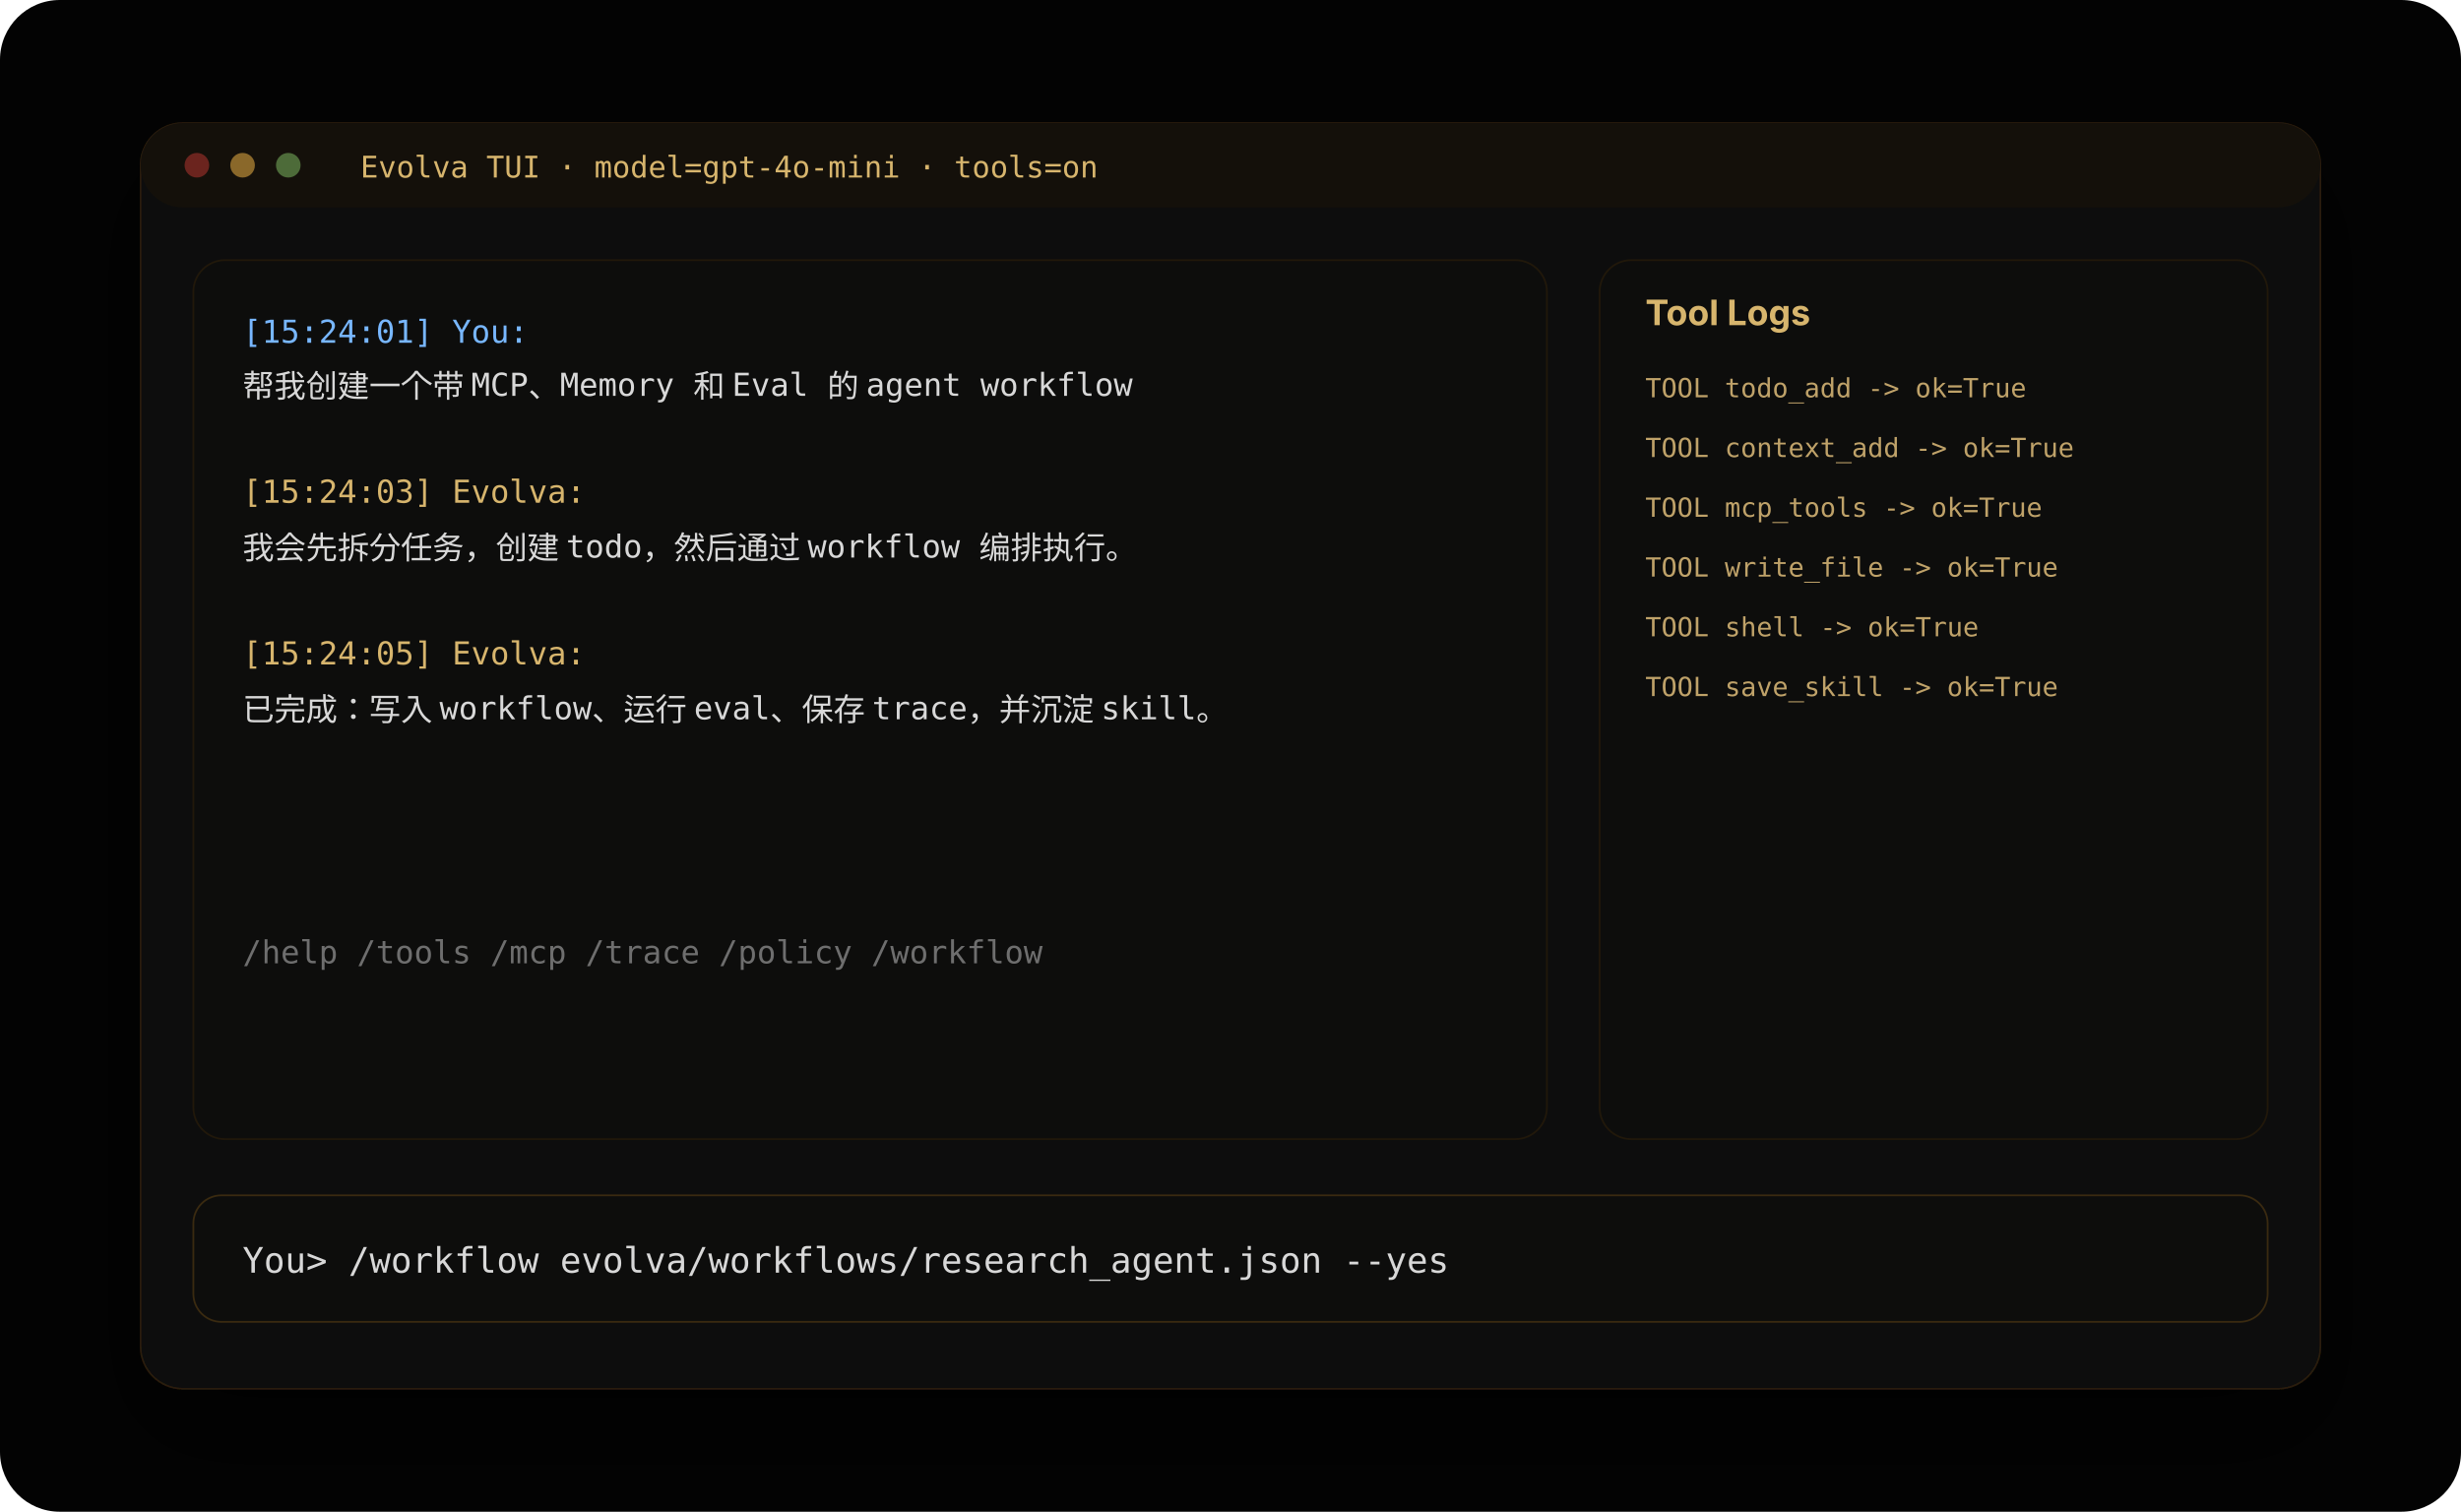
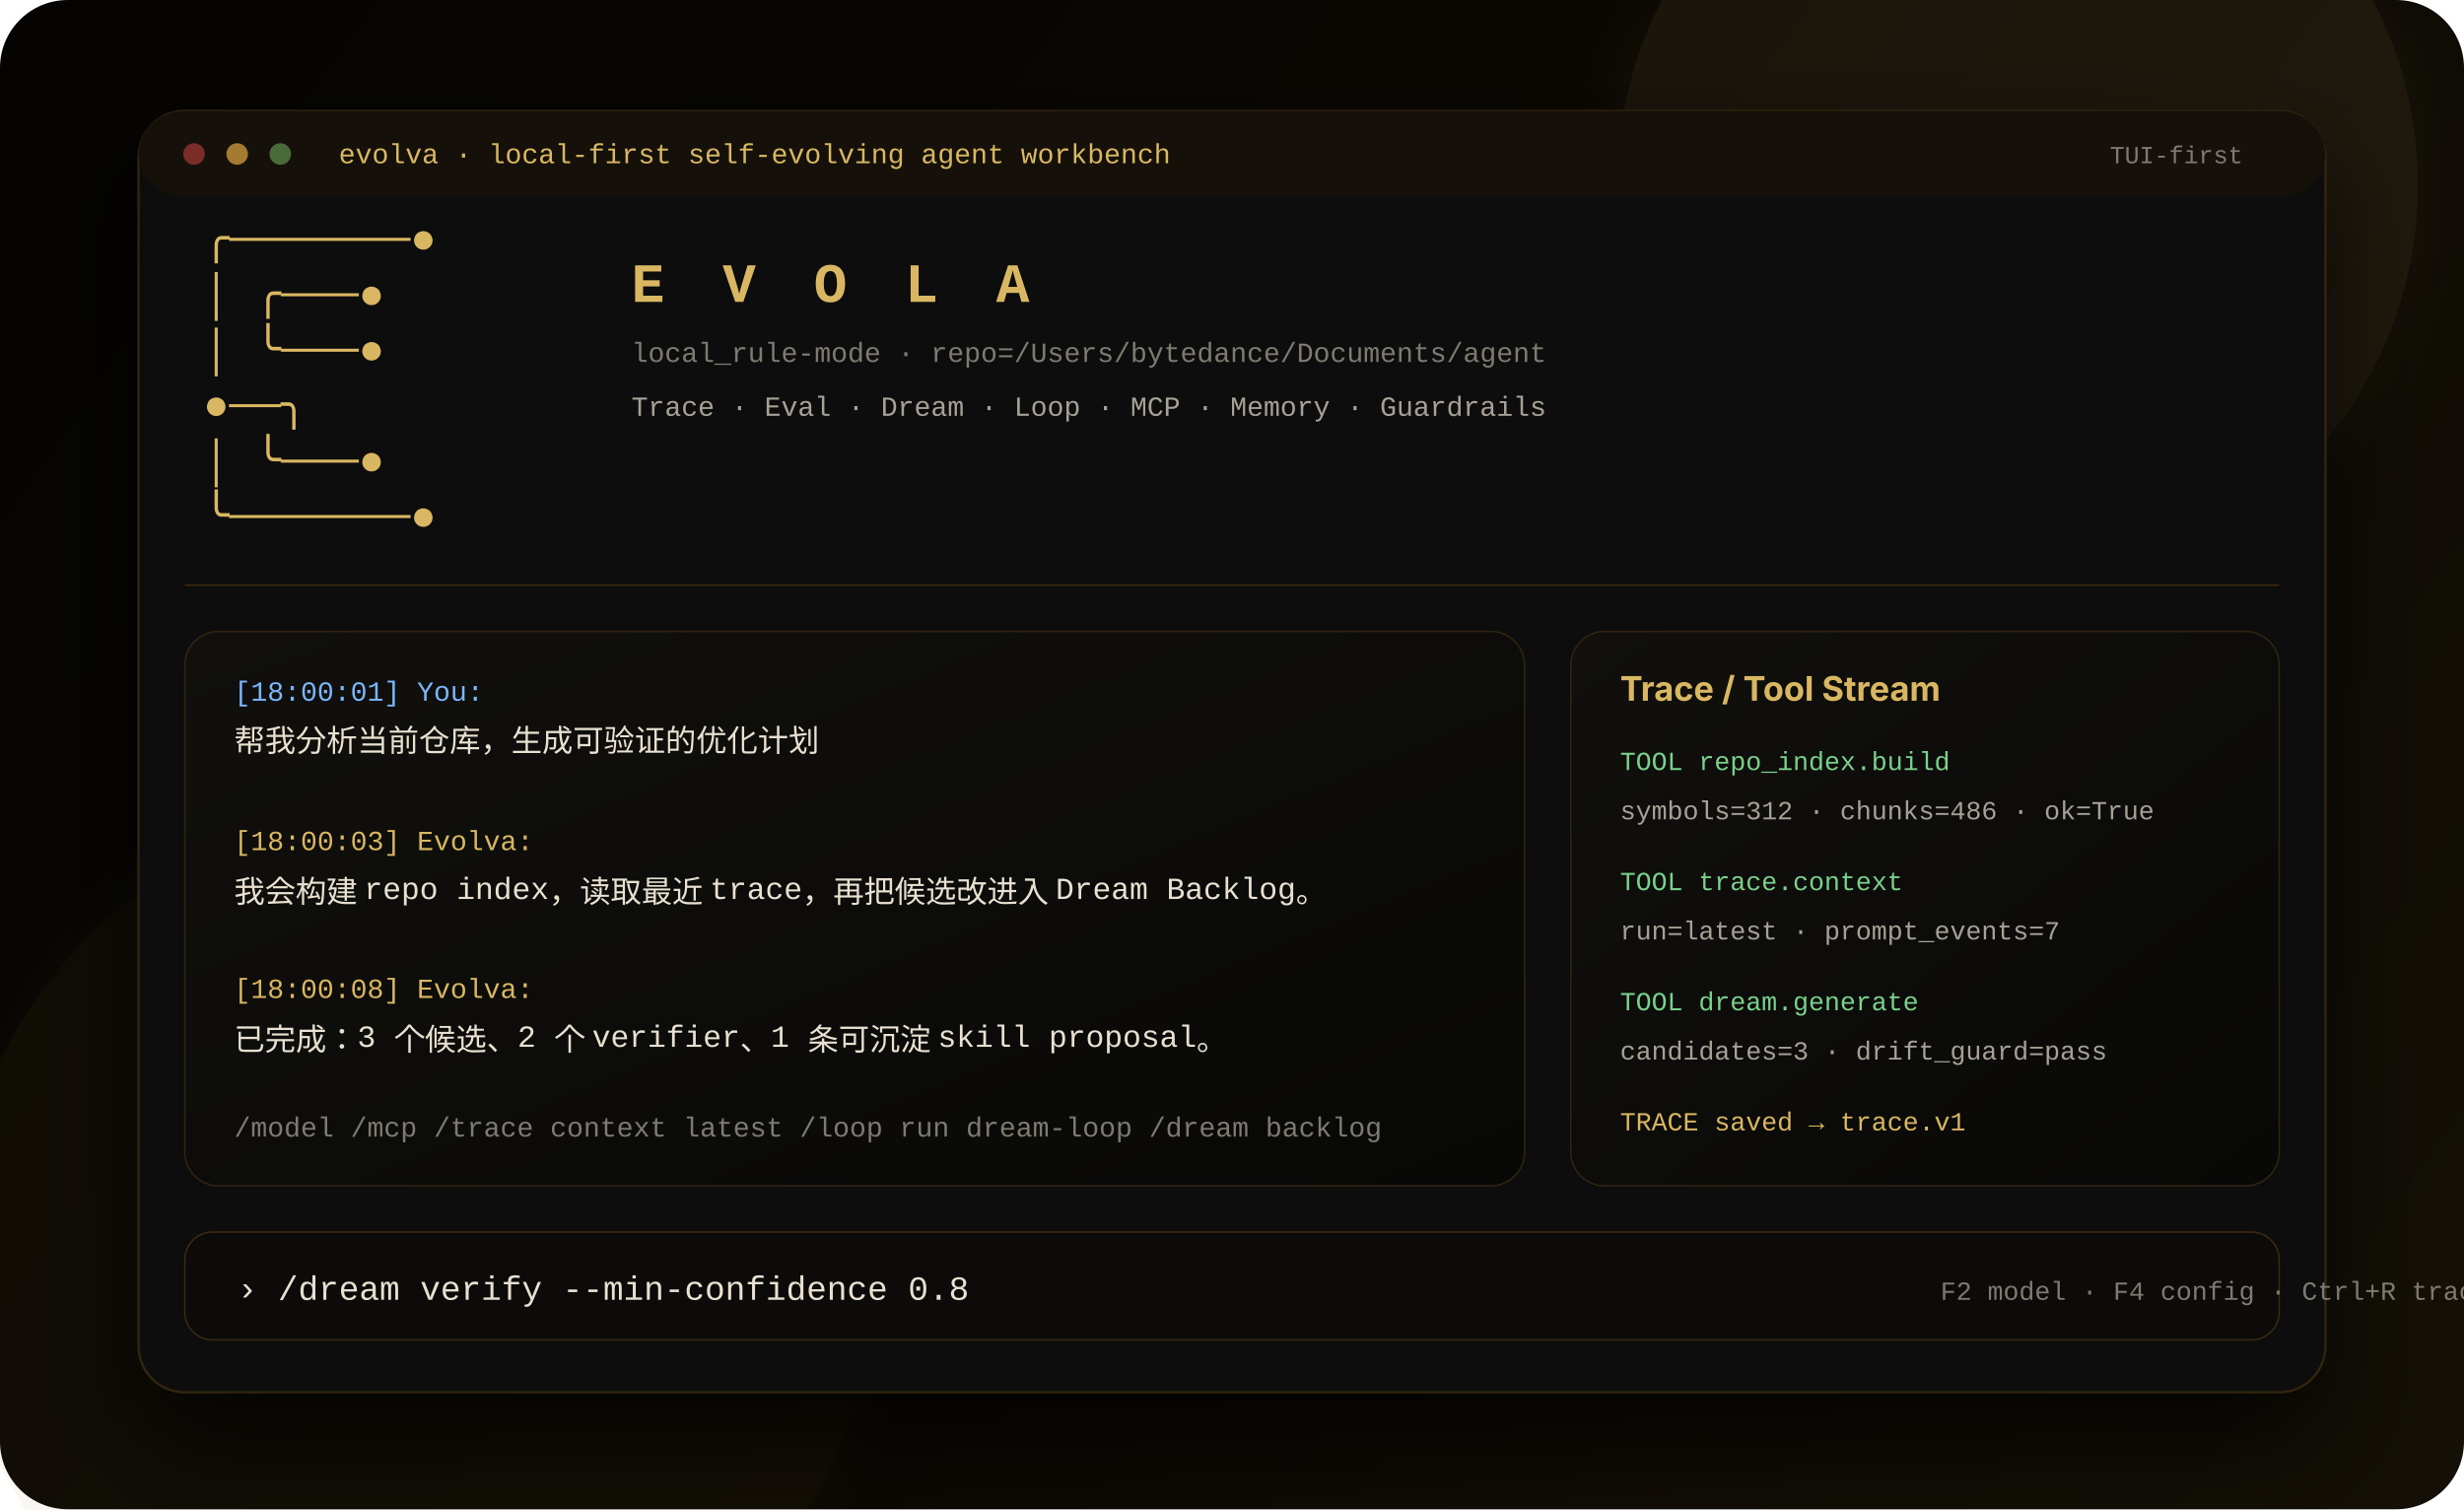
- <svg xmlns="http://www.w3.org/2000/svg" width="1400" height="860" viewBox="0 0 1400 860" fill="none" role="img" aria-label="Evolva TUI mockup">
+ <svg xmlns="http://www.w3.org/2000/svg" width="1600" height="980" viewBox="0 0 1600 980" fill="none" role="img" aria-label="Evolva TUI Workbench preview">
  <defs>
-     <linearGradient id="bg" x1="0" y1="0" x2="1400" y2="860">
-       <stop stop-color="#030303" />
-       <stop offset="1" stop-color="#0A0804" />
+     <linearGradient id="page" x1="120" y1="0" x2="1480" y2="980" gradientUnits="userSpaceOnUse">
+       <stop stop-color="#050402" />
+       <stop offset="0.48" stop-color="#0B0803" />
+       <stop offset="1" stop-color="#141007" />
    </linearGradient>
-     <filter id="s">
-       <feDropShadow dx="0" dy="25" stdDeviation="28" flood-color="#000" flood-opacity="0.65" />
+     <linearGradient id="panel" x1="0" y1="0" x2="1" y2="1">
+       <stop stop-color="#11100D" />
+       <stop offset="1" stop-color="#080807" />
+     </linearGradient>
+     <linearGradient id="gold" x1="0" y1="0" x2="1" y2="1">
+       <stop stop-color="#FFF0B3" />
+       <stop offset="0.45" stop-color="#D9B762" />
+       <stop offset="1" stop-color="#9F7A30" />
+     </linearGradient>
+     <filter id="shadow" x="-20%" y="-20%" width="140%" height="140%">
+       <feDropShadow dx="0" dy="34" stdDeviation="34" flood-color="#000000" flood-opacity="0.72" />
    </filter>
+     <filter id="softGlow" x="-50%" y="-50%" width="200%" height="200%">
+       <feGaussianBlur stdDeviation="18" result="blur" />
+       <feColorMatrix in="blur" type="matrix" values="1 0 0 0 0.9  0 1 0 0 0.7  0 0 1 0 0.25  0 0 0 0.45 0" />
+       <feBlend in="SourceGraphic" />
+     </filter>
+     <style>
+       .mono{font-family: ui-monospace, SFMono-Regular, Menlo, Monaco, Consolas, 'Liberation Mono', monospace;}
+       .sans{font-family: Inter, ui-sans-serif, -apple-system, BlinkMacSystemFont, 'Segoe UI', sans-serif;}
+       .dim{fill:#7E7A70}.muted{fill:#A7A096}.text{fill:#E8E0D0}.gold{fill:#D9B762}.blue{fill:#7AB7FF}.green{fill:#79D18B}.red{fill:#E07A7A}
+     </style>
  </defs>
-   <rect width="1400" height="860" rx="34" fill="url(#bg)" />
-   <rect x="80" y="70" width="1240" height="720" rx="24" fill="#090909" stroke="#2A1F0D" filter="url(#s)" />
-   <rect x="80" y="70" width="1240" height="48" rx="24" fill="#14100A" />
-   <circle cx="112" cy="94" r="7" fill="#6B241E" />
-   <circle cx="138" cy="94" r="7" fill="#8A682A" />
-   <circle cx="164" cy="94" r="7" fill="#4D6B39" />
-   <text x="205" y="101" fill="#D7B56D" font-family="SFMono-Regular, Menlo, monospace" font-size="17">Evolva TUI · model=gpt-4o-mini · tools=on</text>
-   <rect x="110" y="148" width="770" height="500" rx="18" fill="#0D0D0C" stroke="#21180A" />
-   <rect x="910" y="148" width="380" height="500" rx="18" fill="#0D0D0C" stroke="#21180A" />
-   <text x="936" y="185" fill="#D7B56D" font-family="Inter, sans-serif" font-size="20" font-weight="650">Tool Logs</text>
-   <g font-family="SFMono-Regular, Menlo, monospace" font-size="18">
-     <text x="138" y="195" fill="#78B7FF">[15:24:01] You:</text>
-     <text x="138" y="226" fill="#D8D8D8">帮我创建一个带 MCP、Memory 和 Eval 的 agent workflow</text>
-     <text x="138" y="286" fill="#D7B56D">[15:24:03] Evolva:</text>
-     <text x="138" y="318" fill="#D8D8D8">我会先拆分任务，创建 todo，然后通过 workflow 编排执行。</text>
-     <text x="138" y="378" fill="#D7B56D">[15:24:05] Evolva:</text>
-     <text x="138" y="410" fill="#D8D8D8">已完成：写入 workflow、运行 eval、保存 trace，并沉淀 skill。</text>
-     <text x="138" y="548" fill="#6E6E6E">/help  /tools  /mcp  /trace  /policy  /workflow</text>
+   <rect width="1600" height="980" rx="44" fill="url(#page)" />
+   <circle cx="1310" cy="120" r="260" fill="#D9B762" opacity="0.08" filter="url(#softGlow)" />
+   <circle cx="270" cy="820" r="300" fill="#9F7A30" opacity="0.06" filter="url(#softGlow)" />
+   <rect x="90" y="72" width="1420" height="832" rx="30" fill="#080807" stroke="#322511" stroke-width="1.5" filter="url(#shadow)" />
+   <rect x="90" y="72" width="1420" height="56" rx="30" fill="#15110A" />
+   <circle cx="126" cy="100" r="7" fill="#7A2D27" />
+   <circle cx="154" cy="100" r="7" fill="#A57B32" />
+   <circle cx="182" cy="100" r="7" fill="#496B39" />
+   <text x="220" y="106" class="mono gold" font-size="18">evolva · local-first self-evolving agent workbench</text>
+   <text x="1370" y="106" class="mono dim" font-size="16">TUI-first</text>
+   <g transform="translate(132 164)">
+     <text x="0" y="0" class="mono gold" font-size="28" font-weight="700">╭───────●</text>
+     <text x="0" y="36" class="mono gold" font-size="28" font-weight="700">│  ╭───●</text>
+     <text x="0" y="72" class="mono gold" font-size="28" font-weight="700">│  ╰───●</text>
+     <text x="0" y="108" class="mono gold" font-size="28" font-weight="700">●──╮</text>
+     <text x="0" y="144" class="mono gold" font-size="28" font-weight="700">│  ╰───●</text>
+     <text x="0" y="180" class="mono gold" font-size="28" font-weight="700">╰───────●</text>
  </g>
-   <g font-family="SFMono-Regular, Menlo, monospace" font-size="15" fill="#BFA269">
-     <text x="936" y="226">TOOL todo_add -&gt; ok=True</text>
-     <text x="936" y="260">TOOL context_add -&gt; ok=True</text>
-     <text x="936" y="294">TOOL mcp_tools -&gt; ok=True</text>
-     <text x="936" y="328">TOOL write_file -&gt; ok=True</text>
-     <text x="936" y="362">TOOL shell -&gt; ok=True</text>
-     <text x="936" y="396">TOOL save_skill -&gt; ok=True</text>
+   <text x="410" y="196" class="mono gold" font-size="36" font-weight="800" letter-spacing="8">E V O L A</text>
+   <text x="410" y="235" class="mono dim" font-size="18">local_rule-mode · repo=/Users/bytedance/Documents/agent</text>
+   <text x="410" y="270" class="mono muted" font-size="18">Trace · Eval · Dream · Loop · MCP · Memory · Guardrails</text>
+   <line x1="120" y1="380" x2="1480" y2="380" stroke="#3A2A10" stroke-width="1" />
+   <rect x="120" y="410" width="870" height="360" rx="22" fill="url(#panel)" stroke="#30240F" />
+   <rect x="1020" y="410" width="460" height="360" rx="22" fill="url(#panel)" stroke="#30240F" />
+   <text x="152" y="455" class="mono blue" font-size="18">[18:00:01] You:</text>
+   <text x="152" y="488" class="mono text" font-size="20">帮我分析当前仓库，生成可验证的优化计划</text>
+   <text x="152" y="552" class="mono gold" font-size="18">[18:00:03] Evolva:</text>
+   <text x="152" y="586" class="mono text" font-size="20">我会构建 repo index，读取最近 trace，再把候选改进入 Dream Backlog。</text>
+   <text x="152" y="648" class="mono gold" font-size="18">[18:00:08] Evolva:</text>
+   <text x="152" y="682" class="mono text" font-size="20">已完成：3 个候选、2 个 verifier、1 条可沉淀 skill proposal。</text>
+   <text x="152" y="738" class="mono dim" font-size="18">/model  /mcp  /trace context latest  /loop run dream-loop  /dream backlog</text>
+   <text x="1052" y="455" class="sans gold" font-size="22" font-weight="700">Trace / Tool Stream</text>
+   <g class="mono" font-size="17">
+     <text x="1052" y="500" class="green">TOOL repo_index.build</text>
+     <text x="1052" y="532" class="muted">symbols=312 · chunks=486 · ok=True</text>
+     <text x="1052" y="578" class="green">TOOL trace.context</text>
+     <text x="1052" y="610" class="muted">run=latest · prompt_events=7</text>
+     <text x="1052" y="656" class="green">TOOL dream.generate</text>
+     <text x="1052" y="688" class="muted">candidates=3 · drift_guard=pass</text>
+     <text x="1052" y="734" class="gold">TRACE saved → trace.v1</text>
  </g>
-   <rect x="110" y="680" width="1180" height="72" rx="16" fill="#0D0D0C" stroke="#3A2A10" />
-   <text x="138" y="724" fill="#D8D8D8" font-family="SFMono-Regular, Menlo, monospace" font-size="20">You&gt; /workflow evolva/workflows/research_agent.json --yes</text>
+   <rect x="120" y="800" width="1360" height="70" rx="18" fill="#0C0B09" stroke="#3A2A10" />
+   <text x="154" y="844" class="mono text" font-size="22">› /dream verify --min-confidence 0.8</text>
+   <text x="1260" y="844" class="mono dim" font-size="17">F2 model · F4 config · Ctrl+R trace</text>
</svg>
